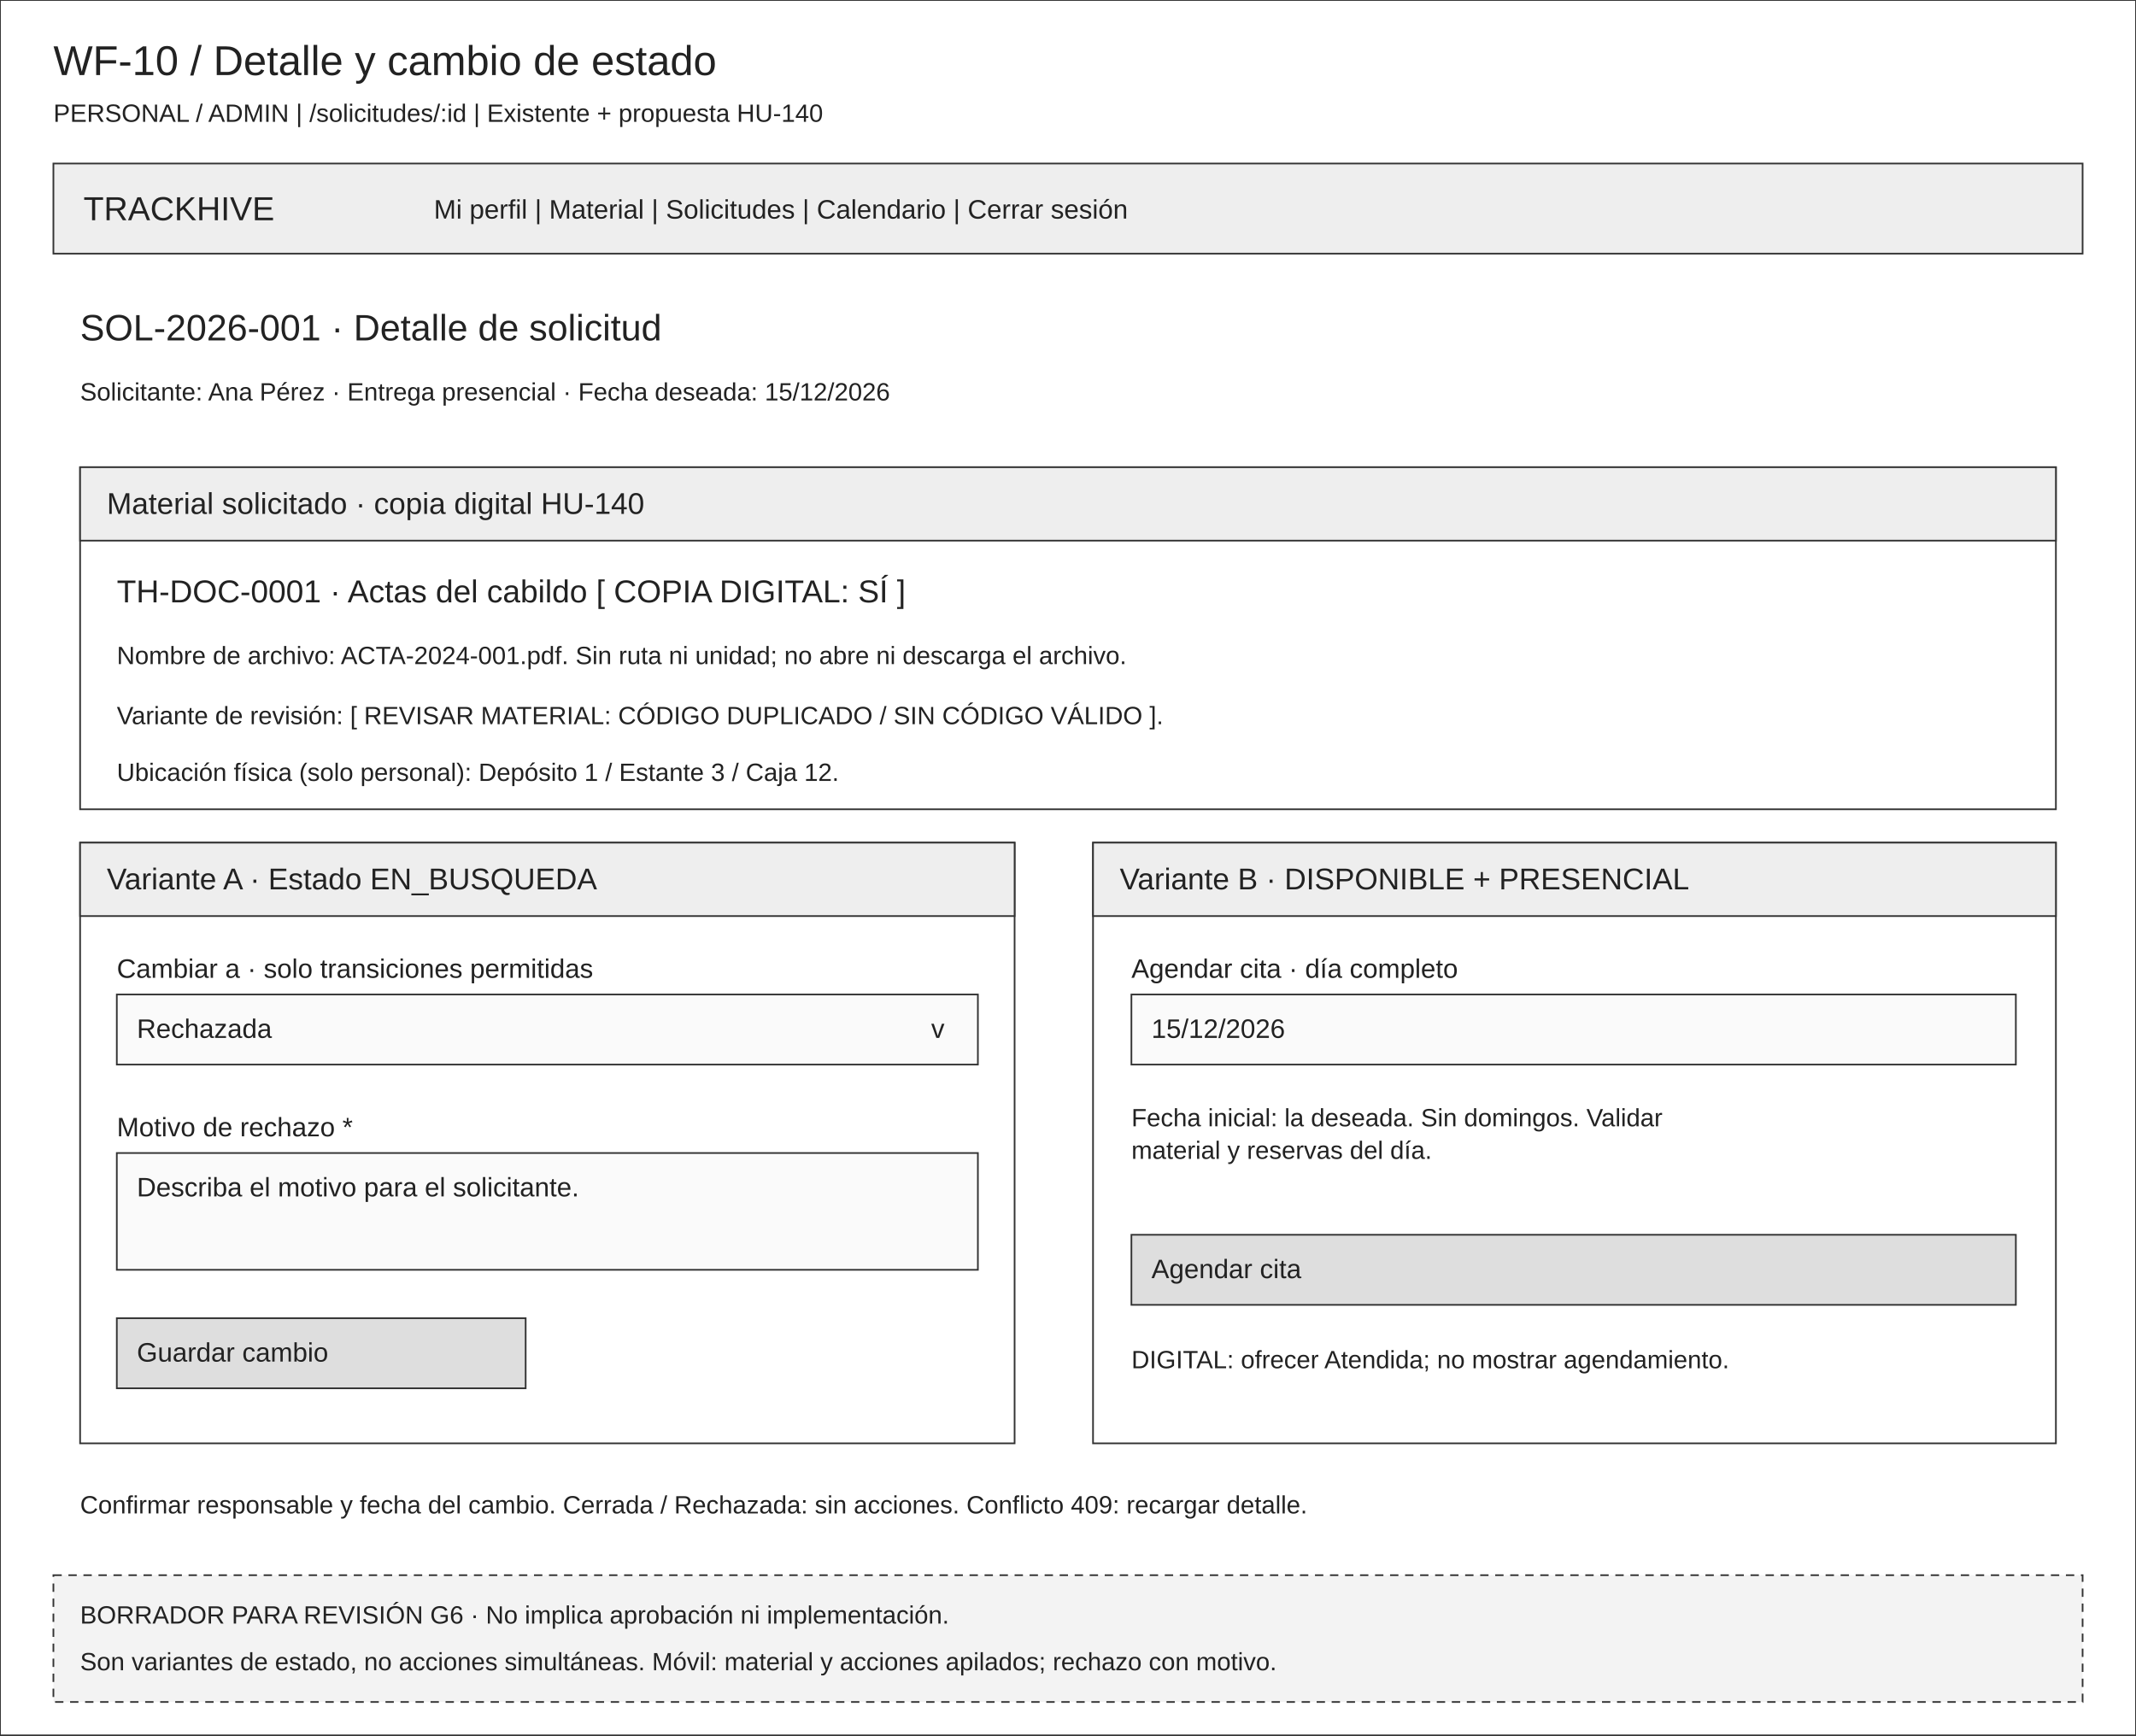
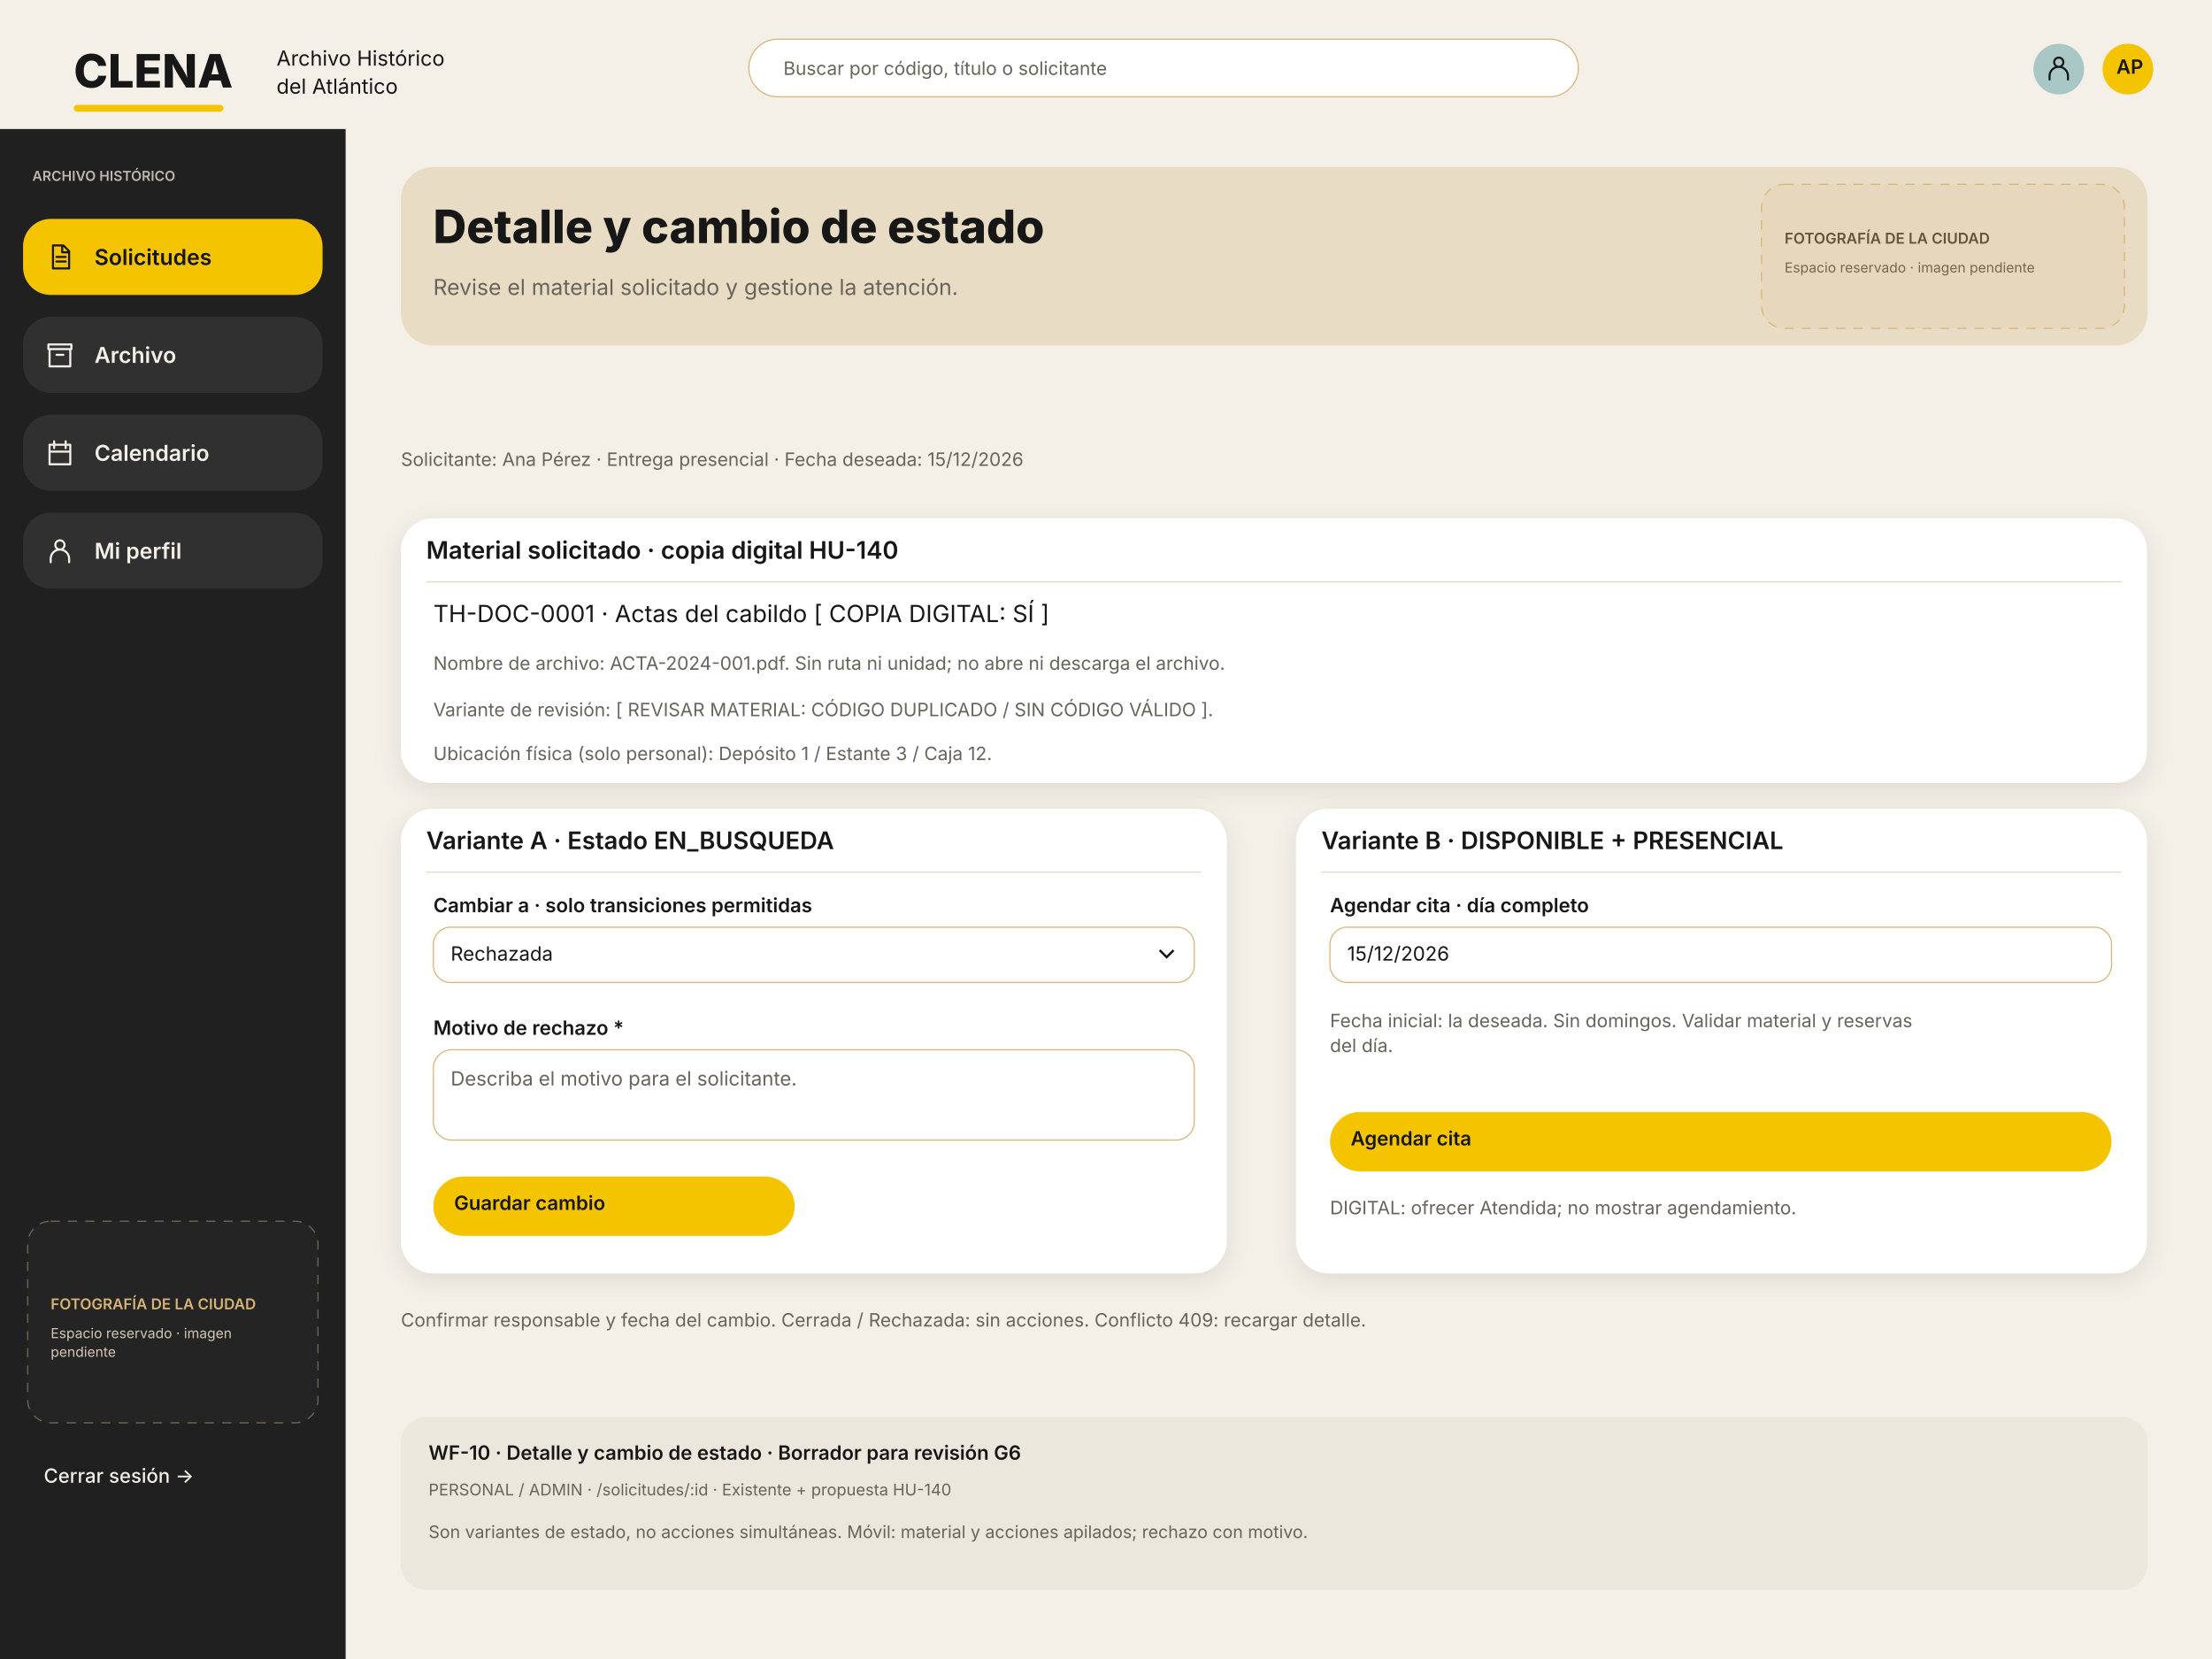
- <svg xmlns="http://www.w3.org/2000/svg" width="1280" height="1040" viewBox="0 0 1280 1040" role="img" aria-labelledby="title desc">
-   <rect x="0" y="0" width="1280" height="1040" fill="#ffffff" stroke="#333" />
-   <text x="32" y="20" font-family="Arial, sans-serif" font-size="25" fill="#222">
-     <tspan x="32" dy="0" y="45">WF-10  /  Detalle y cambio de estado</tspan>
+ <svg xmlns="http://www.w3.org/2000/svg" width="1920" height="1440" viewBox="0 0 1920 1440" role="img" aria-labelledby="title desc">
+   <defs>
+     <style>@font-face{font-family:Inter;font-style:normal;font-weight:100 900;src:url('assets/InterVariable.woff2') format('woff2')}text{font-kerning:normal}</style>
+     <filter id="card-shadow" x="-15%" y="-15%" width="140%" height="150%">
+       <feDropShadow dx="0" dy="6" stdDeviation="10" flood-color="#171717" flood-opacity="0.09" />
+     </filter>
+   </defs>
+   <rect x="0" y="0" width="1920" height="1440" rx="0" fill="#F4F0E8" stroke="none" />
+   <text x="64" y="36" fill="#171717" font-family="Inter,Arial,sans-serif" font-size="40" font-weight="800" data-max-width="160">
+     <tspan x="64" y="76">CLENA</tspan>
  </text>
-   <text x="32" y="58" font-family="Arial, sans-serif" font-size="15" fill="#222">
-     <tspan x="32" dy="0" y="73">PERSONAL / ADMIN  |  /solicitudes/:id  |  Existente + propuesta HU-140</tspan>
+   <rect x="64" y="91" width="130" height="6" rx="3" fill="#F5C400" stroke="none" />
+   <text x="240" y="39" fill="#171717" font-family="Inter,Arial,sans-serif" font-size="18" font-weight="400" data-max-width="240">
+     <tspan x="240" y="57">Archivo Histórico</tspan>
+     <tspan x="240" y="81.3">del Atlántico</tspan>
  </text>
-   <rect x="32" y="98" width="1216" height="54" fill="#eeeeee" stroke="#333" />
-   <text x="50" y="112" font-family="Arial, sans-serif" font-size="20" fill="#222">
-     <tspan x="50" dy="0" y="132">TRACKHIVE</tspan>
+   <rect x="650" y="34" width="720" height="50" rx="25" fill="#FFFFFF" stroke="#D8B477" />
+   <text x="680" y="49" fill="#68635B" font-family="Inter,Arial,sans-serif" font-size="16" font-weight="400" data-max-width="660">
+     <tspan x="680" y="65">Buscar por código, título o solicitante</tspan>
  </text>
-   <text x="260" y="115" font-family="Arial, sans-serif" font-size="16" fill="#222">
-     <tspan x="260" dy="0" y="131">Mi perfil  |  Material  |  Solicitudes  |  Calendario  |  Cerrar sesión</tspan>
+   <rect x="1765" y="38" width="44" height="44" rx="22" fill="#A9C7C5" stroke="none" />
+   <g transform="translate(1775 47)" fill="none" stroke="#171717" stroke-width="1.8" stroke-linecap="round" stroke-linejoin="round">
+     <path d="M16 7a4 4 0 1 1-8 0a4 4 0 1 1 8 0 M4 22v-3a8 8 0 0 1 16 0v3" />
+   </g>
+   <rect x="1825" y="38" width="44" height="44" rx="22" fill="#F5C400" stroke="none" />
+   <text x="1837" y="47" fill="#171717" font-family="Inter,Arial,sans-serif" font-size="17" font-weight="600" data-max-width="30">
+     <tspan x="1837" y="64">AP</tspan>
  </text>
-   <text x="48" y="182" font-family="Arial, sans-serif" font-size="22" fill="#222">
-     <tspan x="48" dy="0" y="204">SOL-2026-001 · Detalle de solicitud</tspan>
+   <rect x="0" y="112" width="300" height="1328" rx="0" fill="#202020" stroke="none" />
+   <text x="28" y="145" fill="#BEB8AE" font-family="Inter,Arial,sans-serif" font-size="12" font-weight="600" data-max-width="245">
+     <tspan x="28" y="157">ARCHIVO HISTÓRICO</tspan>
  </text>
-   <text x="48" y="225" font-family="Arial, sans-serif" font-size="15" fill="#222">
-     <tspan x="48" dy="0" y="240">Solicitante: Ana Pérez · Entrega presencial · Fecha deseada: 15/12/2026</tspan>
+   <rect x="20" y="190" width="260" height="66" rx="24" fill="#F5C400" stroke="none" />
+   <g transform="translate(40 211)" fill="none" stroke="#171717" stroke-width="1.8" stroke-linecap="round" stroke-linejoin="round">
+     <path d="M6 2h9l5 5v15H6z M14 2v6h6 M9 12h8 M9 16h8" />
+   </g>
+   <text x="82" y="211" fill="#171717" font-family="Inter,Arial,sans-serif" font-size="19" font-weight="600" data-max-width="180">
+     <tspan x="82" y="230">Solicitudes</tspan>
  </text>
-   <rect x="48" y="280" width="1184" height="205" fill="#ffffff" stroke="#333" />
-   <rect x="48" y="280" width="1184" height="44" fill="#eeeeee" stroke="#333" />
-   <text x="64" y="290" font-family="Arial, sans-serif" font-size="18" fill="#222">
-     <tspan x="64" dy="0" y="308">Material solicitado · copia digital HU-140</tspan>
+   <rect x="20" y="275" width="260" height="66" rx="24" fill="#303030" stroke="none" />
+   <g transform="translate(40 296)" fill="none" stroke="#F4F0E8" stroke-width="1.8" stroke-linecap="round" stroke-linejoin="round">
+     <path d="M3 7h18v15H3z M2 3h20v4H2z M9 12h6" />
+   </g>
+   <text x="82" y="296" fill="#F4F0E8" font-family="Inter,Arial,sans-serif" font-size="19" font-weight="600" data-max-width="180">
+     <tspan x="82" y="315">Archivo</tspan>
  </text>
-   <text x="70" y="342" font-family="Arial, sans-serif" font-size="19" fill="#222">
-     <tspan x="70" dy="0" y="361">TH-DOC-0001 · Actas del cabildo     [ COPIA DIGITAL: SÍ ]</tspan>
+   <rect x="20" y="360" width="260" height="66" rx="24" fill="#303030" stroke="none" />
+   <g transform="translate(40 381)" fill="none" stroke="#F4F0E8" stroke-width="1.8" stroke-linecap="round" stroke-linejoin="round">
+     <path d="M3 5h18v17H3z M7 2v6 M17 2v6 M3 11h18" />
+   </g>
+   <text x="82" y="381" fill="#F4F0E8" font-family="Inter,Arial,sans-serif" font-size="19" font-weight="600" data-max-width="180">
+     <tspan x="82" y="400">Calendario</tspan>
  </text>
-   <text x="70" y="383" font-family="Arial, sans-serif" font-size="15" fill="#222">
-     <tspan x="70" dy="0" y="398">Nombre de archivo: ACTA-2024-001.pdf. Sin ruta ni unidad; no abre ni descarga el archivo.</tspan>
+   <rect x="20" y="445" width="260" height="66" rx="24" fill="#303030" stroke="none" />
+   <g transform="translate(40 466)" fill="none" stroke="#F4F0E8" stroke-width="1.8" stroke-linecap="round" stroke-linejoin="round">
+     <path d="M16 7a4 4 0 1 1-8 0a4 4 0 1 1 8 0 M4 22v-3a8 8 0 0 1 16 0v3" />
+   </g>
+   <text x="82" y="466" fill="#F4F0E8" font-family="Inter,Arial,sans-serif" font-size="19" font-weight="600" data-max-width="180">
+     <tspan x="82" y="485">Mi perfil</tspan>
  </text>
-   <text x="70" y="419" font-family="Arial, sans-serif" font-size="15" fill="#222">
-     <tspan x="70" dy="0" y="434">Variante de revisión: [ REVISAR MATERIAL: CÓDIGO DUPLICADO / SIN CÓDIGO VÁLIDO ].</tspan>
+   <rect x="24" y="1060" width="252" height="175" rx="20" fill="#242424" stroke="#756953" stroke-dasharray="8 7" />
+   <text x="44" y="1123.5" fill="#D8B477" font-family="Inter,Arial,sans-serif" font-size="13" font-weight="600" data-max-width="212">
+     <tspan x="44" y="1136.5">FOTOGRAFÍA DE LA CIUDAD</tspan>
  </text>
-   <text x="70" y="453" font-family="Arial, sans-serif" font-size="15" fill="#222">
-     <tspan x="70" dy="0" y="468">Ubicación física (solo personal): Depósito 1 / Estante 3 / Caja 12.</tspan>
+   <text x="44" y="1149.5" fill="#D4C6B2" font-family="Inter,Arial,sans-serif" font-size="12" font-weight="400" data-max-width="212">
+     <tspan x="44" y="1161.5">Espacio reservado · imagen</tspan>
+     <tspan x="44" y="1177.7">pendiente</tspan>
  </text>
-   <rect x="48" y="505" width="560" height="360" fill="#ffffff" stroke="#333" />
-   <rect x="48" y="505" width="560" height="44" fill="#eeeeee" stroke="#333" />
-   <text x="64" y="515" font-family="Arial, sans-serif" font-size="18" fill="#222">
-     <tspan x="64" dy="0" y="533">Variante A · Estado EN_BUSQUEDA</tspan>
+   <text x="38" y="1270" fill="#F4F0E8" font-family="Inter,Arial,sans-serif" font-size="17" font-weight="500" data-max-width="230">
+     <tspan x="38" y="1287">Cerrar sesión →</tspan>
  </text>
-   <text x="70" y="570" font-family="Arial, sans-serif" font-size="16" fill="#222">
-     <tspan x="70" dy="0" y="586">Cambiar a · solo transiciones permitidas</tspan>
+   <rect x="348" y="145" width="1516" height="155" rx="28" fill="#E9DCC5" stroke="none" />
+   <text x="376" y="171" fill="#171717" font-family="Inter,Arial,sans-serif" font-size="40" font-weight="800" data-max-width="1096">
+     <tspan x="376" y="211">Detalle y cambio de estado</tspan>
  </text>
-   <rect x="70" y="596" width="516" height="42" fill="#fafafa" stroke="#333" />
-   <text x="82" y="606" font-family="Arial, sans-serif" font-size="16" fill="#222">
-     <tspan x="82" dy="0" y="622">Rechazada</tspan>
+   <text x="376" y="237" fill="#68635B" font-family="Inter,Arial,sans-serif" font-size="19" font-weight="400" data-max-width="1096">
+     <tspan x="376" y="256">Revise el material solicitado y gestione la atención.</tspan>
  </text>
-   <text x="558" y="606" font-family="Arial, sans-serif" font-size="16" fill="#222">
-     <tspan x="558" dy="0" y="622">v</tspan>
+   <rect x="1529" y="160" width="315" height="125" rx="20" fill="#E7D7BC" stroke="#D8B477" stroke-dasharray="8 7" />
+   <text x="1549" y="198.5" fill="#65543C" font-family="Inter,Arial,sans-serif" font-size="13" font-weight="600" data-max-width="275">
+     <tspan x="1549" y="211.5">FOTOGRAFÍA DE LA CIUDAD</tspan>
  </text>
-   <text x="70" y="665" font-family="Arial, sans-serif" font-size="16" fill="#222">
-     <tspan x="70" dy="0" y="681">Motivo de rechazo *</tspan>
+   <text x="1549" y="224.5" fill="#776650" font-family="Inter,Arial,sans-serif" font-size="12" font-weight="400" data-max-width="275">
+     <tspan x="1549" y="236.5">Espacio reservado · imagen pendiente</tspan>
  </text>
-   <rect x="70" y="691" width="516" height="70" fill="#fafafa" stroke="#333" />
-   <text x="82" y="701" font-family="Arial, sans-serif" font-size="16" fill="#222">
-     <tspan x="82" dy="0" y="717">Describa el motivo para el solicitante.</tspan>
+   <text x="348" y="388.4" fill="#68635B" font-family="Inter,Arial,sans-serif" font-size="16" font-weight="400" data-max-width="1472">
+     <tspan x="348" y="404.4">Solicitante: Ana Pérez · Entrega presencial · Fecha deseada: 15/12/2026</tspan>
  </text>
-   <rect x="70" y="790" width="245" height="42" fill="#dedede" stroke="#333" />
-   <text x="82" y="800" font-family="Arial, sans-serif" font-size="16" fill="#222">
-     <tspan x="82" dy="0" y="816">Guardar cambio</tspan>
+   <rect x="348" y="450" width="1515.52" height="229.6" rx="28" fill="#FFFFFF" stroke="none" filter="url(#card-shadow)" />
+   <text x="370" y="464" fill="#171717" font-family="Inter,Arial,sans-serif" font-size="21" font-weight="600" data-max-width="1471.52">
+     <tspan x="370" y="485">Material solicitado · copia digital HU-140</tspan>
  </text>
-   <rect x="655" y="505" width="577" height="360" fill="#ffffff" stroke="#333" />
-   <rect x="655" y="505" width="577" height="44" fill="#eeeeee" stroke="#333" />
-   <text x="671" y="515" font-family="Arial, sans-serif" font-size="18" fill="#222">
-     <tspan x="671" dy="0" y="533">Variante B · DISPONIBLE + PRESENCIAL</tspan>
+   <path d="M370 505h1471.52" stroke="#E6D9C5" />
+   <text x="376.16" y="519.44" fill="#171717" font-family="Inter,Arial,sans-serif" font-size="20.52" font-weight="400" data-max-width="1433.6000000000001">
+     <tspan x="376.16" y="539.96">TH-DOC-0001 · Actas del cabildo     [ COPIA DIGITAL: SÍ ]</tspan>
  </text>
-   <text x="678" y="570" font-family="Arial, sans-serif" font-size="16" fill="#222">
-     <tspan x="678" dy="0" y="586">Agendar cita · día completo</tspan>
+   <text x="376.16" y="565.36" fill="#68635B" font-family="Inter,Arial,sans-serif" font-size="16" font-weight="400" data-max-width="1420.8">
+     <tspan x="376.16" y="581.36">Nombre de archivo: ACTA-2024-001.pdf. Sin ruta ni unidad; no abre ni descarga el archivo.</tspan>
  </text>
-   <rect x="678" y="596" width="530" height="42" fill="#fafafa" stroke="#333" />
-   <text x="690" y="606" font-family="Arial, sans-serif" font-size="16" fill="#222">
-     <tspan x="690" dy="0" y="622">15/12/2026</tspan>
+   <text x="376.16" y="605.68" fill="#68635B" font-family="Inter,Arial,sans-serif" font-size="16" font-weight="400" data-max-width="1420.8">
+     <tspan x="376.16" y="621.68">Variante de revisión: [ REVISAR MATERIAL: CÓDIGO DUPLICADO / SIN CÓDIGO VÁLIDO ].</tspan>
  </text>
-   <text x="678" y="660" font-family="Arial, sans-serif" font-size="15" fill="#222">
-     <tspan x="678" dy="0" y="675">Fecha inicial: la deseada. Sin domingos. Validar</tspan>
-     <tspan x="678" dy="19.5">material y reservas del día.</tspan>
+   <text x="376.16" y="643.76" fill="#68635B" font-family="Inter,Arial,sans-serif" font-size="16" font-weight="400" data-max-width="1420.8">
+     <tspan x="376.16" y="659.76">Ubicación física (solo personal): Depósito 1 / Estante 3 / Caja 12.</tspan>
  </text>
-   <rect x="678" y="740" width="530" height="42" fill="#dedede" stroke="#333" />
-   <text x="690" y="750" font-family="Arial, sans-serif" font-size="16" fill="#222">
-     <tspan x="690" dy="0" y="766">Agendar cita</tspan>
+   <rect x="348" y="702" width="716.8" height="403.2" rx="28" fill="#FFFFFF" stroke="none" filter="url(#card-shadow)" />
+   <text x="370" y="716" fill="#171717" font-family="Inter,Arial,sans-serif" font-size="21" font-weight="600" data-max-width="672.8000000000001">
+     <tspan x="370" y="737">Variante A · Estado EN_BUSQUEDA</tspan>
  </text>
-   <text x="678" y="805" font-family="Arial, sans-serif" font-size="15" fill="#222">
-     <tspan x="678" dy="0" y="820">DIGITAL: ofrecer Atendida; no mostrar agendamiento.</tspan>
+   <path d="M370 757h672.8" stroke="#E6D9C5" />
+   <text x="376.16" y="774.8" fill="#171717" font-family="Inter,Arial,sans-serif" font-size="17" font-weight="600" data-max-width="660.48">
+     <tspan x="376.16" y="791.8">Cambiar a · solo transiciones permitidas</tspan>
  </text>
-   <text x="48" y="892" font-family="Arial, sans-serif" font-size="15" fill="#222">
-     <tspan x="48" dy="0" y="907">Confirmar responsable y fecha del cambio. Cerrada / Rechazada: sin acciones. Conflicto 409: recargar detalle.</tspan>
+   <rect x="376.16" y="804.8" width="660.48" height="48" rx="15" fill="#FFFFFF" stroke="#D8B477" />
+   <text x="391.16" y="816.8" fill="#171717" font-family="Inter,Arial,sans-serif" font-size="17" font-weight="400" data-max-width="605.48">
+     <tspan x="391.16" y="833.8">Rechazada</tspan>
  </text>
-   <rect x="32" y="944" width="1216" height="76" fill="#f3f3f3" stroke="#333" stroke-dasharray="5 4" />
-   <text x="48" y="958" font-family="Arial, sans-serif" font-size="15" fill="#222">
-     <tspan x="48" dy="0" y="973">BORRADOR PARA REVISIÓN G6 · No implica aprobación ni implementación.</tspan>
+   <path d="M1006.64 824.8l6 6 6-6" fill="none" stroke="#171717" stroke-width="2" />
+   <text x="376.16" y="881.2" fill="#171717" font-family="Inter,Arial,sans-serif" font-size="17" font-weight="600" data-max-width="660.48">
+     <tspan x="376.16" y="898.2">Motivo de rechazo *</tspan>
  </text>
-   <text x="48" y="986" font-family="Arial, sans-serif" font-size="15" fill="#222">
-     <tspan x="48" dy="0" y="1001">Son variantes de estado, no acciones simultáneas. Móvil: material y acciones apilados; rechazo con motivo.</tspan>
+   <rect x="376.16" y="911.2" width="660.48" height="78.4" rx="16" fill="#FFFFFF" stroke="#D8B477" />
+   <text x="391.16" y="925.2" fill="#68635B" font-family="Inter,Arial,sans-serif" font-size="17" font-weight="400" data-max-width="630.48">
+     <tspan x="391.16" y="942.2">Describa el motivo para el solicitante.</tspan>
+   </text>
+   <rect x="376.16" y="1021.2" width="313.6" height="51.52" rx="26" fill="#F5C400" stroke="none" />
+   <text x="394.16" y="1033.2" fill="#171717" font-family="Inter,Arial,sans-serif" font-size="17" font-weight="600" data-max-width="277.6">
+     <tspan x="394.16" y="1050.2">Guardar cambio</tspan>
+   </text>
+   <rect x="1124.96" y="702" width="738.56" height="403.2" rx="28" fill="#FFFFFF" stroke="none" filter="url(#card-shadow)" />
+   <text x="1146.96" y="716" fill="#171717" font-family="Inter,Arial,sans-serif" font-size="21" font-weight="600" data-max-width="694.5600000000001">
+     <tspan x="1146.96" y="737">Variante B · DISPONIBLE + PRESENCIAL</tspan>
+   </text>
+   <path d="M1146.96 757h694.56" stroke="#E6D9C5" />
+   <text x="1154.4" y="774.8" fill="#171717" font-family="Inter,Arial,sans-serif" font-size="17" font-weight="600" data-max-width="678.4">
+     <tspan x="1154.4" y="791.8">Agendar cita · día completo</tspan>
+   </text>
+   <rect x="1154.4" y="804.8" width="678.4" height="48" rx="15" fill="#FFFFFF" stroke="#D8B477" />
+   <text x="1169.4" y="816.8" fill="#171717" font-family="Inter,Arial,sans-serif" font-size="17" font-weight="400" data-max-width="623.4">
+     <tspan x="1169.4" y="833.8">15/12/2026</tspan>
+   </text>
+   <text x="1154.4" y="875.6" fill="#68635B" font-family="Inter,Arial,sans-serif" font-size="16" font-weight="400" data-max-width="659.2">
+     <tspan x="1154.4" y="891.6">Fecha inicial: la deseada. Sin domingos. Validar material y reservas</tspan>
+     <tspan x="1154.4" y="913.2">del día.</tspan>
+   </text>
+   <rect x="1154.4" y="965.2" width="678.4" height="51.52" rx="26" fill="#F5C400" stroke="none" />
+   <text x="1172.4" y="977.2" fill="#171717" font-family="Inter,Arial,sans-serif" font-size="17" font-weight="600" data-max-width="642.4">
+     <tspan x="1172.4" y="994.2">Agendar cita</tspan>
+   </text>
+   <text x="1154.4" y="1038" fill="#68635B" font-family="Inter,Arial,sans-serif" font-size="16" font-weight="400" data-max-width="652.8000000000001">
+     <tspan x="1154.4" y="1054">DIGITAL: ofrecer Atendida; no mostrar agendamiento.</tspan>
+   </text>
+   <text x="348" y="1135.44" fill="#68635B" font-family="Inter,Arial,sans-serif" font-size="16" font-weight="400" data-max-width="1472">
+     <tspan x="348" y="1151.44">Confirmar responsable y fecha del cambio. Cerrada / Rechazada: sin acciones. Conflicto 409: recargar detalle.</tspan>
+   </text>
+   <rect x="348" y="1230" width="1516" height="150" rx="22" fill="#ECE7DD" stroke="none" />
+   <text x="372" y="1250" fill="#171717" font-family="Inter,Arial,sans-serif" font-size="17" font-weight="600" data-max-width="1462">
+     <tspan x="372" y="1267">WF-10 · Detalle y cambio de estado · Borrador para revisión G6</tspan>
+   </text>
+   <text x="372" y="1284" fill="#68635B" font-family="Inter,Arial,sans-serif" font-size="14" font-weight="400" data-max-width="1462">
+     <tspan x="372" y="1298">PERSONAL / ADMIN · /solicitudes/:id · Existente + propuesta HU-140</tspan>
+   </text>
+   <text x="372" y="1320" fill="#68635B" font-family="Inter,Arial,sans-serif" font-size="15" font-weight="400" data-max-width="1462">
+     <tspan x="372" y="1335">Son variantes de estado, no acciones simultáneas. Móvil: material y acciones apilados; rechazo con motivo.</tspan>
  </text>
</svg>
